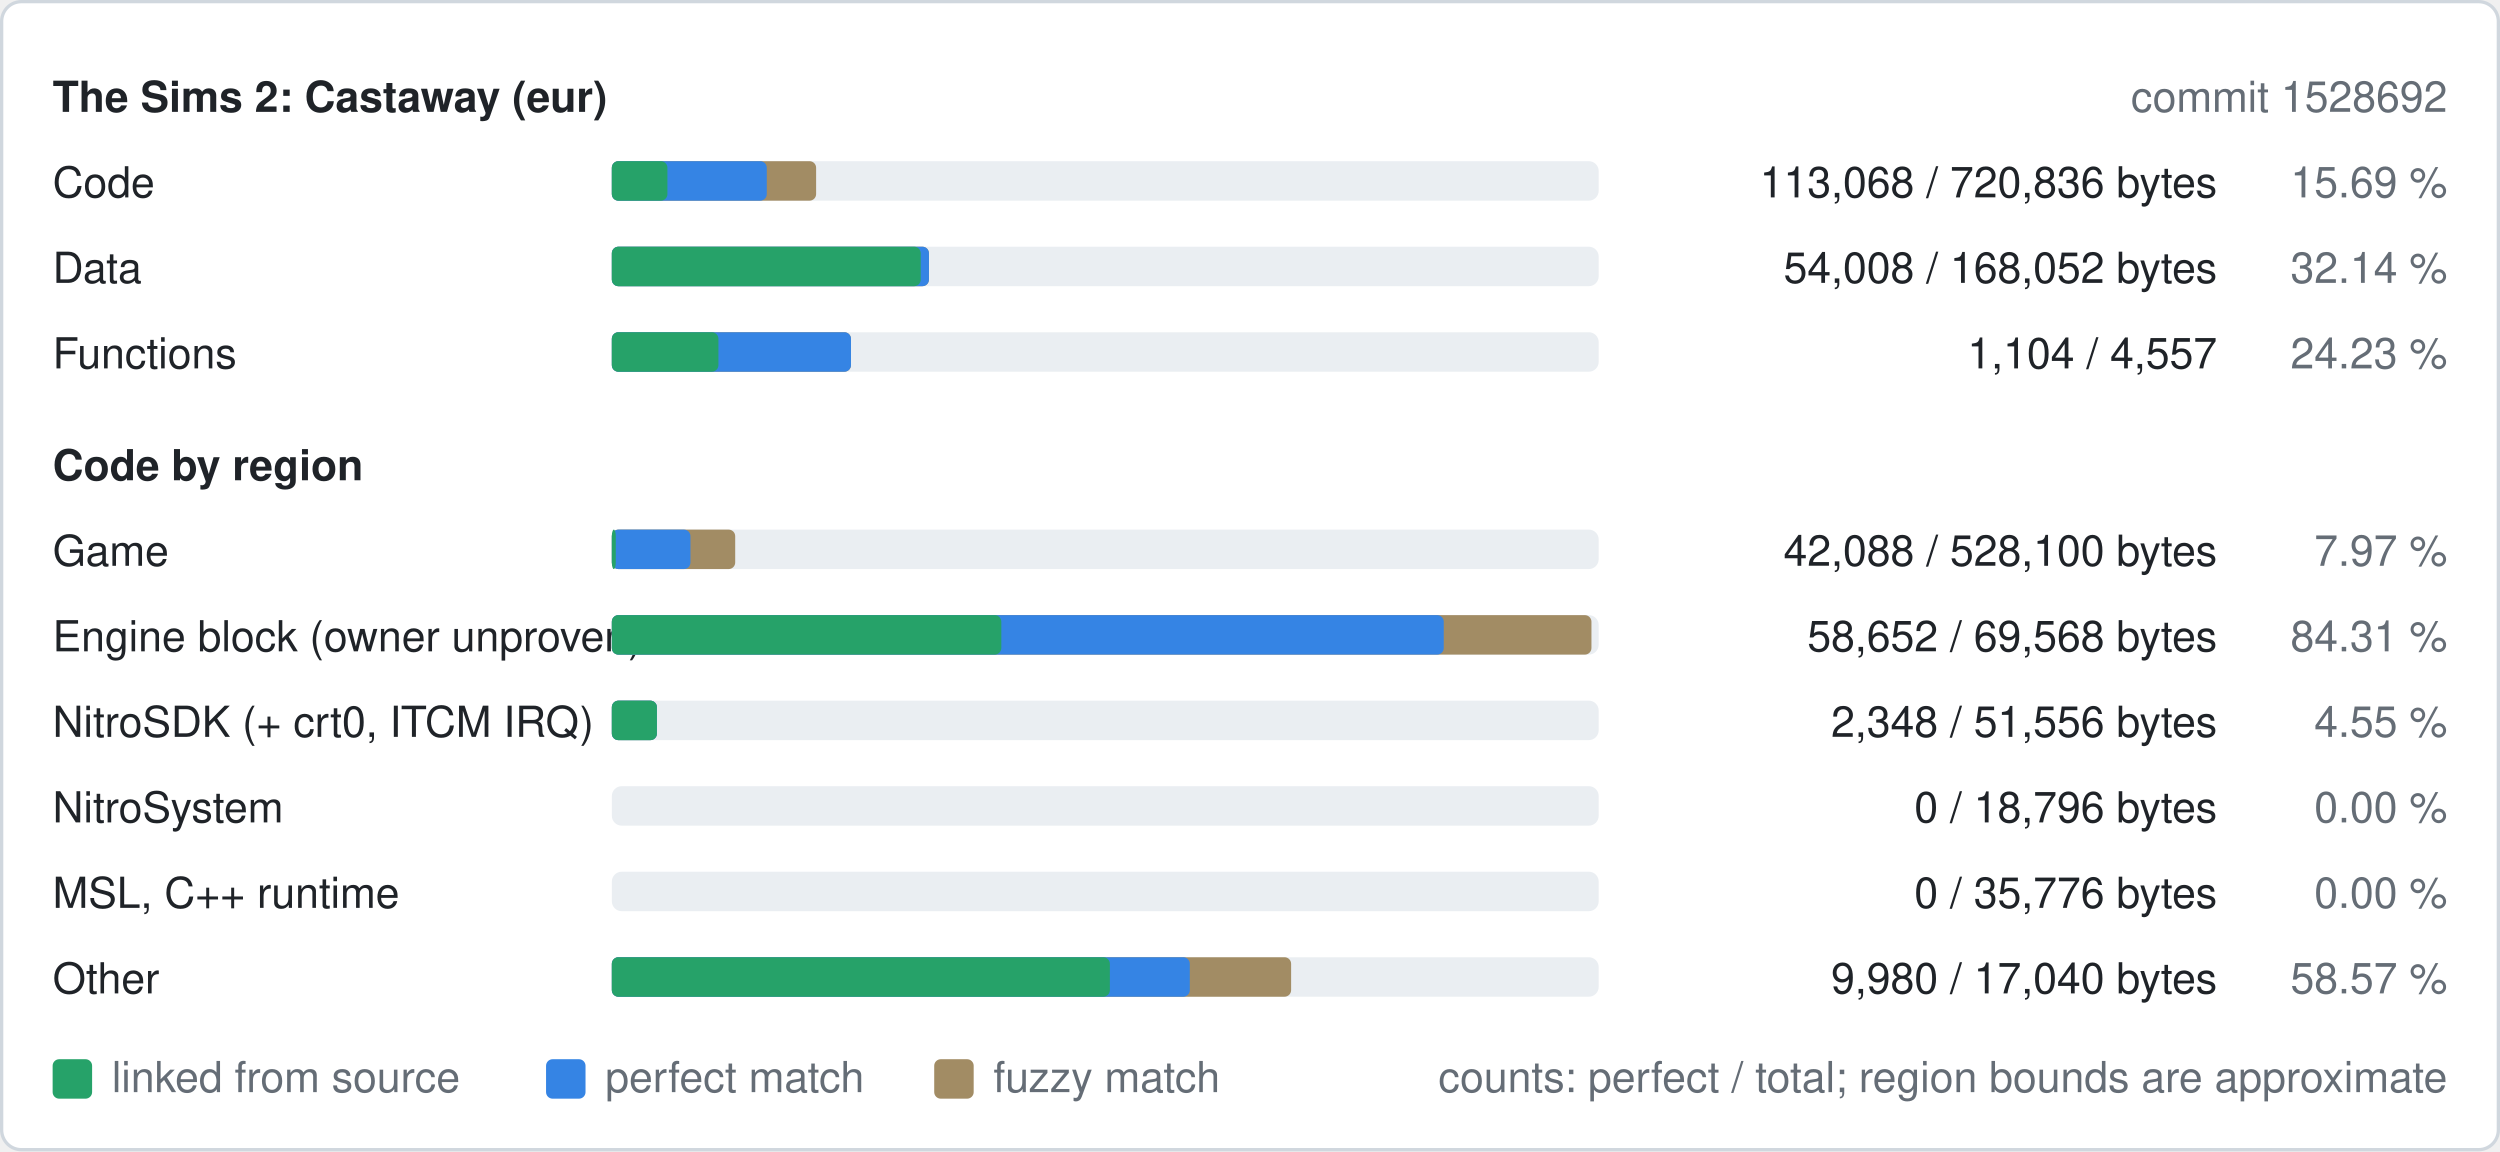
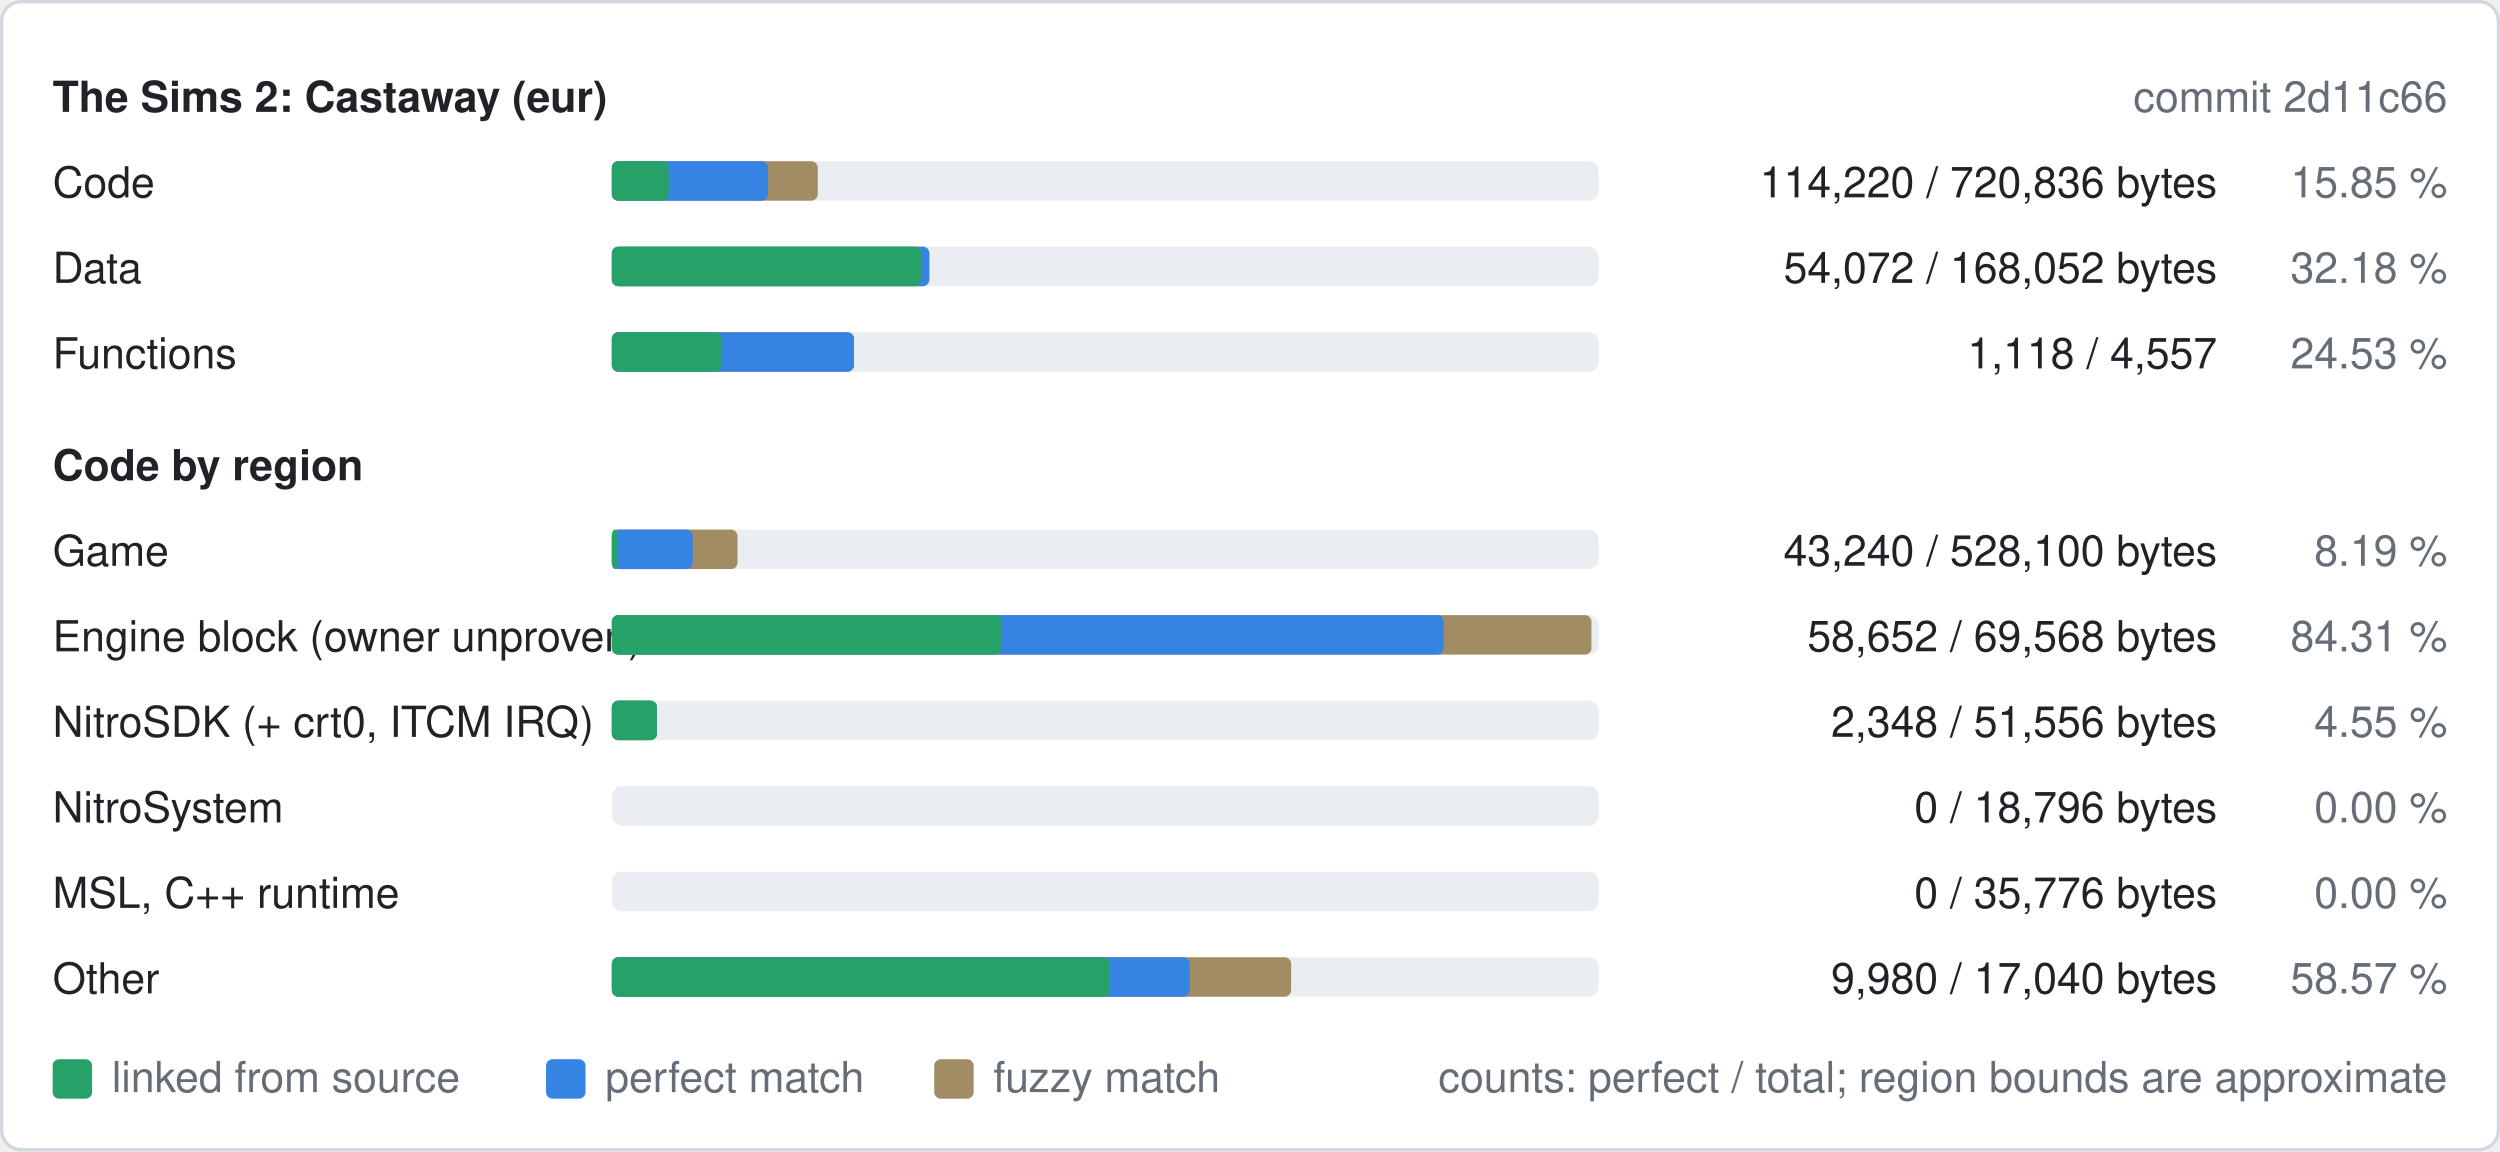
<svg xmlns="http://www.w3.org/2000/svg" width="760" height="350" viewBox="0 0 760 350" role="img" aria-label="Decompilation progress of eur">
  <style>
text{font-family:-apple-system,BlinkMacSystemFont,"Segoe UI",Helvetica,Arial,sans-serif;font-size:13px}
.b{font-weight:600}
.bg{fill:#ffffff;stroke:#d0d7de}.t{fill:#1f2328}.m{fill:#656d76}.track{fill:#eaeef2}.fuzzy{fill:#a28c64}.perfect{fill:#3584e4}.linked{fill:#26a269}
@media (prefers-color-scheme: dark){.bg{fill:#0d1117;stroke:#30363d}.t{fill:#e6edf3}.m{fill:#8d96a0}.track{fill:#21262d}.fuzzy{fill:#a28c64}.perfect{fill:#3584e4}.linked{fill:#2ec27e}}
</style>
  <rect class="bg" x="0.5" y="0.5" width="759" height="349" rx="6" />
  <text class="t b" x="16" y="34">The Sims 2: Castaway (eur)</text>
-   <text class="m" x="744" y="34" text-anchor="end">commit 1528692</text>
+   <text class="m" x="744" y="34" text-anchor="end">commit 2d11c66</text>
  <text class="t" x="16" y="60">Code</text>
  <rect class="track" x="186" y="49" width="300" height="12" rx="3" />
-   <rect class="fuzzy" x="186" y="49" width="62.1" height="12" rx="2" />
-   <rect class="perfect" x="186" y="49" width="47.1" height="12" rx="2" />
-   <rect class="linked" x="186" y="49" width="16.9" height="12" rx="2" />
-   <text class="t" x="674" y="60" text-anchor="end">113,068 / 720,836 bytes</text>
-   <text class="m" x="744" y="60" text-anchor="end">15.69 %</text>
+   <rect class="fuzzy" x="186" y="49" width="62.6" height="12" rx="2" />
+   <rect class="perfect" x="186" y="49" width="47.5" height="12" rx="2" />
+   <rect class="linked" x="186" y="49" width="17.3" height="12" rx="2" />
+   <text class="t" x="674" y="60" text-anchor="end">114,220 / 720,836 bytes</text>
+   <text class="m" x="744" y="60" text-anchor="end">15.85 %</text>
  <text class="t" x="16" y="86">Data</text>
  <rect class="track" x="186" y="75" width="300" height="12" rx="3" />
-   <rect class="fuzzy" x="186" y="75" width="96.4" height="12" rx="2" />
-   <rect class="perfect" x="186" y="75" width="96.4" height="12" rx="2" />
-   <rect class="linked" x="186" y="75" width="93.9" height="12" rx="2" />
-   <text class="t" x="674" y="86" text-anchor="end">54,008 / 168,052 bytes</text>
-   <text class="m" x="744" y="86" text-anchor="end">32.14 %</text>
+   <rect class="fuzzy" x="186" y="75" width="96.5" height="12" rx="2" />
+   <rect class="perfect" x="186" y="75" width="96.5" height="12" rx="2" />
+   <rect class="linked" x="186" y="75" width="94.0" height="12" rx="2" />
+   <text class="t" x="674" y="86" text-anchor="end">54,072 / 168,052 bytes</text>
+   <text class="m" x="744" y="86" text-anchor="end">32.18 %</text>
  <text class="t" x="16" y="112">Functions</text>
  <rect class="track" x="186" y="101" width="300" height="12" rx="3" />
-   <rect class="fuzzy" x="186" y="101" width="72.7" height="12" rx="2" />
-   <rect class="perfect" x="186" y="101" width="72.7" height="12" rx="2" />
-   <rect class="linked" x="186" y="101" width="32.4" height="12" rx="2" />
-   <text class="t" x="674" y="112" text-anchor="end">1,104 / 4,557</text>
-   <text class="m" x="744" y="112" text-anchor="end">24.23 %</text>
+   <rect class="fuzzy" x="186" y="101" width="73.6" height="12" rx="2" />
+   <rect class="perfect" x="186" y="101" width="73.6" height="12" rx="2" />
+   <rect class="linked" x="186" y="101" width="33.3" height="12" rx="2" />
+   <text class="t" x="674" y="112" text-anchor="end">1,118 / 4,557</text>
+   <text class="m" x="744" y="112" text-anchor="end">24.53 %</text>
  <text class="t b" x="16" y="146">Code by region</text>
  <text class="t" x="16" y="172">Game</text>
  <rect class="track" x="186" y="161" width="300" height="12" rx="3" />
-   <rect class="fuzzy" x="186" y="161" width="37.5" height="12" rx="2" />
-   <rect class="perfect" x="186" y="161" width="23.9" height="12" rx="2" />
-   <rect class="linked" x="186" y="161" width="1.2" height="12" rx="2" />
-   <text class="t" x="674" y="172" text-anchor="end">42,088 / 528,100 bytes</text>
-   <text class="m" x="744" y="172" text-anchor="end">7.97 %</text>
+   <rect class="fuzzy" x="186" y="161" width="38.2" height="12" rx="2" />
+   <rect class="perfect" x="186" y="161" width="24.6" height="12" rx="2" />
+   <rect class="linked" x="186" y="161" width="1.8" height="12" rx="2" />
+   <text class="t" x="674" y="172" text-anchor="end">43,240 / 528,100 bytes</text>
+   <text class="m" x="744" y="172" text-anchor="end">8.19 %</text>
  <text class="t" x="16" y="198">Engine block (owner unproven)</text>
  <rect class="track" x="186" y="187" width="300" height="12" rx="3" />
  <rect class="fuzzy" x="186" y="187" width="297.8" height="12" rx="2" />
  <rect class="perfect" x="186" y="187" width="252.9" height="12" rx="2" />
  <rect class="linked" x="186" y="187" width="118.4" height="12" rx="2" />
  <text class="t" x="674" y="198" text-anchor="end">58,652 / 69,568 bytes</text>
  <text class="m" x="744" y="198" text-anchor="end">84.31 %</text>
  <text class="t" x="16" y="224">NitroSDK (+ crt0, ITCM IRQ)</text>
  <rect class="track" x="186" y="213" width="300" height="12" rx="3" />
  <rect class="fuzzy" x="186" y="213" width="13.7" height="12" rx="2" />
  <rect class="perfect" x="186" y="213" width="13.7" height="12" rx="2" />
  <rect class="linked" x="186" y="213" width="13.7" height="12" rx="2" />
  <text class="t" x="674" y="224" text-anchor="end">2,348 / 51,556 bytes</text>
  <text class="m" x="744" y="224" text-anchor="end">4.55 %</text>
  <text class="t" x="16" y="250">NitroSystem</text>
  <rect class="track" x="186" y="239" width="300" height="12" rx="3" />
  <text class="t" x="674" y="250" text-anchor="end">0 / 18,796 bytes</text>
  <text class="m" x="744" y="250" text-anchor="end">0.00 %</text>
  <text class="t" x="16" y="276">MSL, C++ runtime</text>
  <rect class="track" x="186" y="265" width="300" height="12" rx="3" />
  <text class="t" x="674" y="276" text-anchor="end">0 / 35,776 bytes</text>
  <text class="m" x="744" y="276" text-anchor="end">0.00 %</text>
  <text class="t" x="16" y="302">Other</text>
  <rect class="track" x="186" y="291" width="300" height="12" rx="3" />
  <rect class="fuzzy" x="186" y="291" width="206.5" height="12" rx="2" />
  <rect class="perfect" x="186" y="291" width="175.7" height="12" rx="2" />
  <rect class="linked" x="186" y="291" width="151.4" height="12" rx="2" />
  <text class="t" x="674" y="302" text-anchor="end">9,980 / 17,040 bytes</text>
  <text class="m" x="744" y="302" text-anchor="end">58.57 %</text>
  <rect class="linked" x="16" y="322" width="12" height="12" rx="2" />
  <text class="m" x="34" y="332">linked from source</text>
  <rect class="perfect" x="166" y="322" width="12" height="12" rx="2" />
  <text class="m" x="184" y="332">perfect match</text>
  <rect class="fuzzy" x="284" y="322" width="12" height="12" rx="2" />
  <text class="m" x="302" y="332">fuzzy match</text>
  <text class="m" x="744" y="332" text-anchor="end">counts: perfect / total; region bounds are approximate</text>
</svg>
